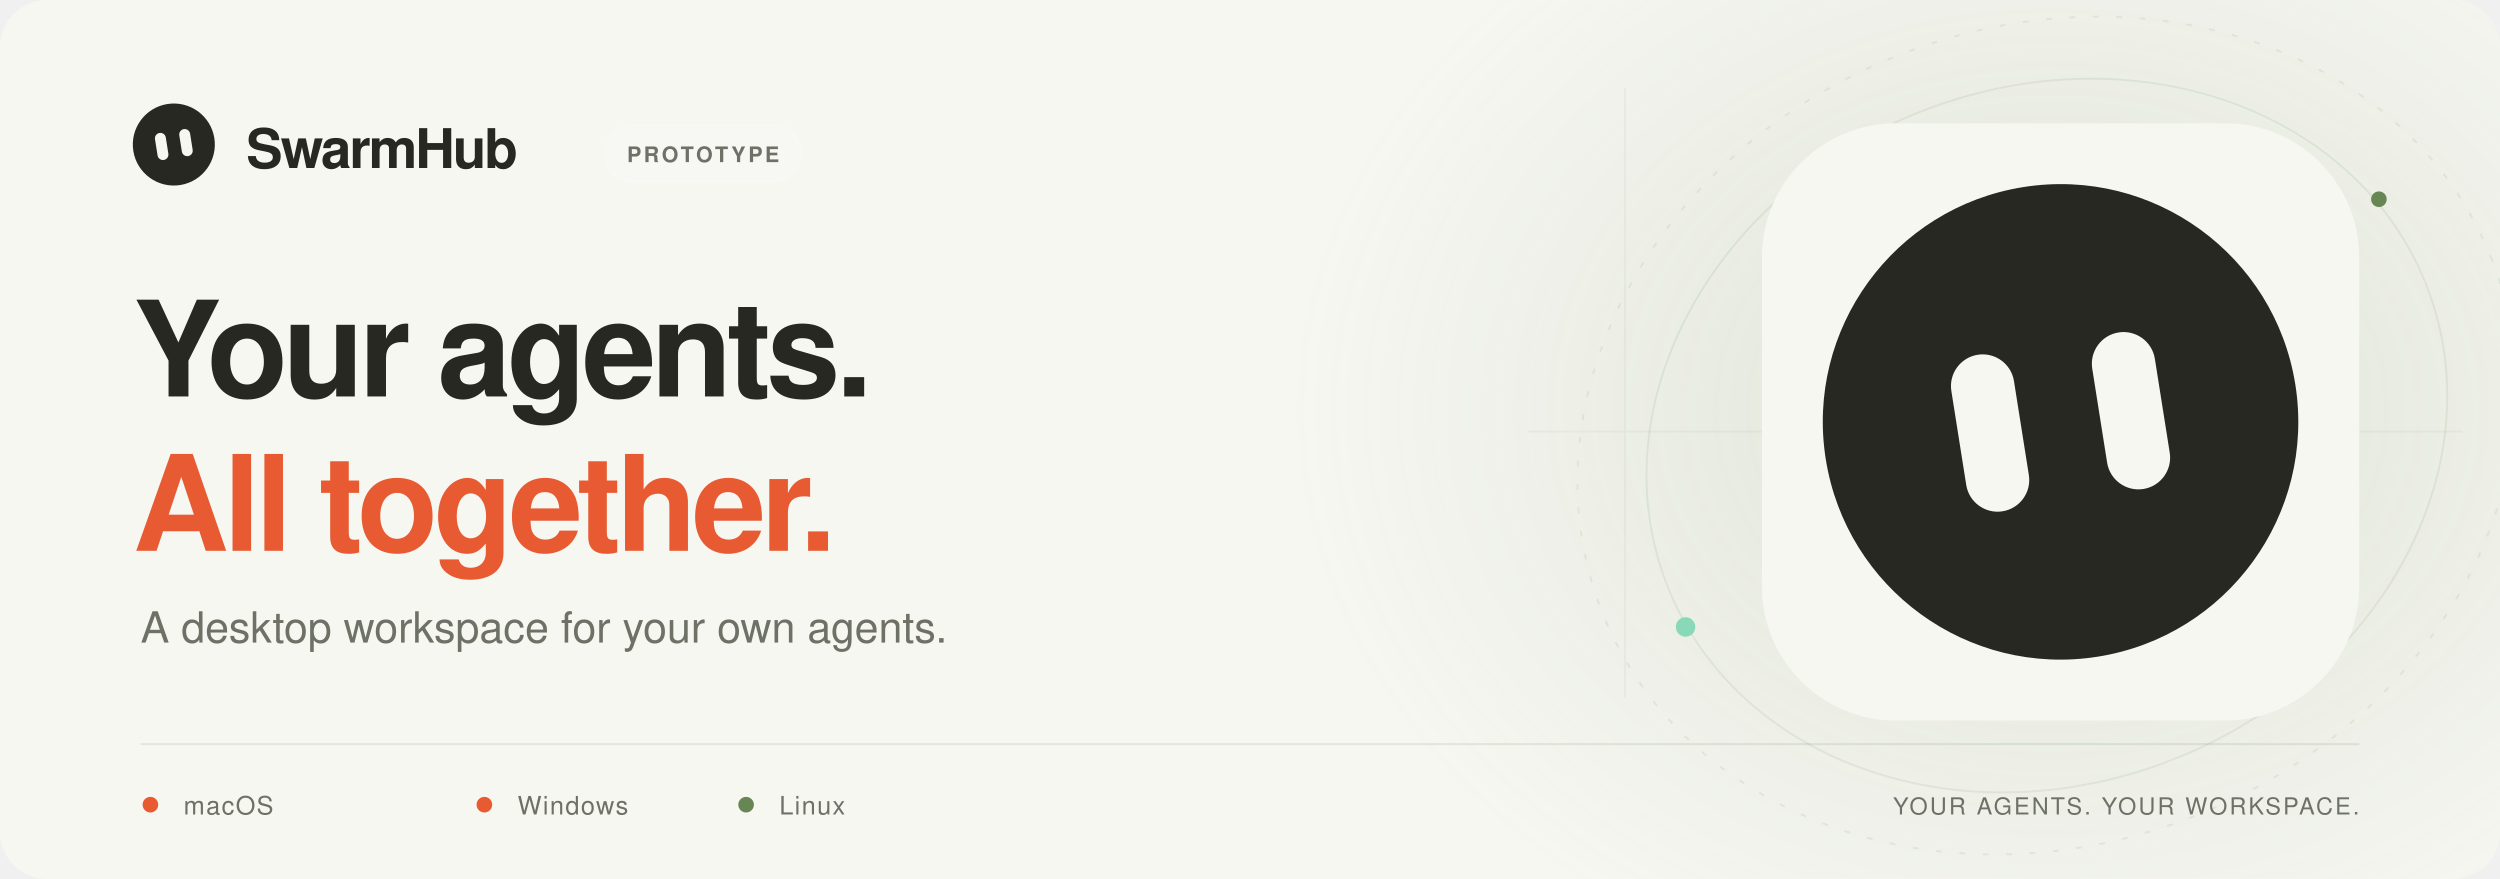
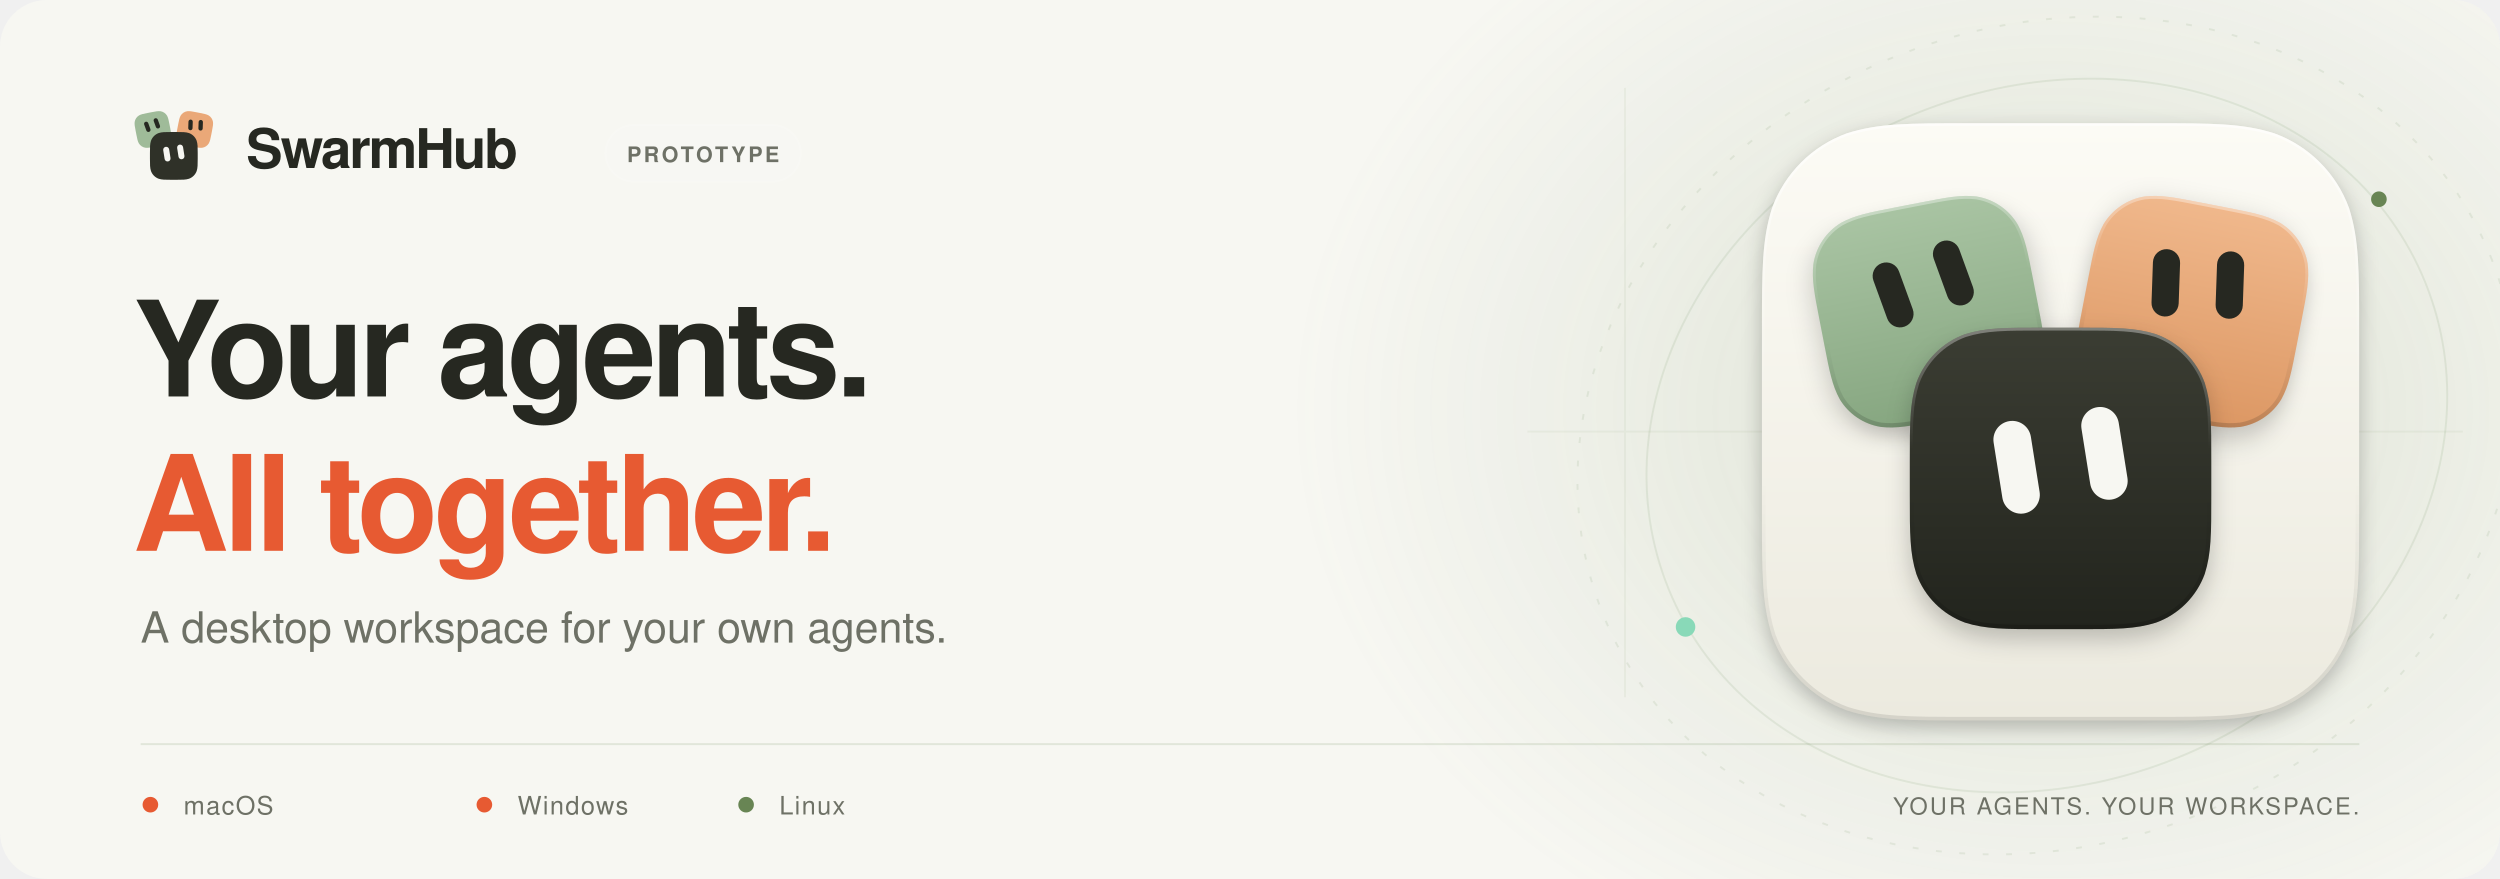
<svg xmlns="http://www.w3.org/2000/svg" width="1280" height="450" viewBox="0 0 1280 450" fill="none" role="img" aria-labelledby="title description">
  <defs>
    <linearGradient id="canvas" x1="0" y1="0" x2="1280" y2="450" gradientUnits="userSpaceOnUse">
      <stop stop-color="#f7f7f2" />
      <stop offset="0.55" stop-color="#f7f7f2" />
      <stop offset="1" stop-color="#f7f7f2" />
    </linearGradient>
    <radialGradient id="halo" cx="0" cy="0" r="1" gradientTransform="translate(1050 210) scale(390 310)" gradientUnits="userSpaceOnUse">
      <stop stop-color="#688554" stop-opacity="0.18" />
      <stop offset="1" stop-color="#688554" stop-opacity="0" />
    </radialGradient>
    <linearGradient id="accent" x1="72" y1="0" x2="632" y2="0" gradientUnits="userSpaceOnUse">
      <stop stop-color="#e75a32" />
      <stop offset="1" stop-color="#e75a32" />
    </linearGradient>
    <clipPath id="bounds">
      <rect width="1280" height="450" rx="24" />
    </clipPath>
  </defs>
  <g clip-path="url(#bounds)">
    <rect width="1280" height="450" fill="url(#canvas)" />
    <rect width="1280" height="450" fill="url(#halo)" />
    <g stroke="#688554" stroke-opacity="0.12">
      <ellipse cx="1048" cy="223" rx="209" ry="178" transform="rotate(-22 1048 223)" />
      <ellipse cx="1048" cy="223" rx="245" ry="209" transform="rotate(-22 1048 223)" stroke-dasharray="3 9" />
      <path d="M832 45V357M782 221H1261" stroke-opacity="0.07" />
    </g>
    <circle cx="863" cy="321" r="5" fill="#89D9B8" />
    <circle cx="1218" cy="102" r="4" fill="#688554" />
    <g font-family="-apple-system, BlinkMacSystemFont, 'Segoe UI', Helvetica, Arial, sans-serif">
      <svg x="68" y="53" width="42" height="42" viewBox="0 0 30 30">
-         <g transform="rotate(-9 15 15)">
-           <circle cx="15" cy="15" r="15" fill="#262821" />
-           <g fill="#f7f7f2">
-             <rect x="8.5" y="10" width="4" height="10" rx="2" />
-             <rect x="17.5" y="10" width="4" height="10" rx="2" />
+         <g transform="translate(15 15) scale(0.042) translate(-512 -491)">
+           <g transform="rotate(-11 330 360)">
+             <path d="M312.99 210L347.01 210C385.3 210 404.45 210 425.06 216.52C447.56 224.71 465.29 242.44 473.48 264.94C480 285.55 480 304.7 480 342.99L480 377.01C480 415.3 480 434.45 473.48 455.06C465.29 477.56 447.56 495.29 425.06 503.48C404.45 510 385.3 510 347.01 510L312.99 510C274.7 510 255.55 510 234.94 503.48C212.44 495.29 194.71 477.56 186.52 455.06C180 434.45 180 415.3 180 377.01L180 342.99C180 304.7 180 285.55 186.52 264.94C194.71 242.44 212.44 224.71 234.94 216.52C255.55 210 274.7 210 312.99 210Z" fill="#9fbb99" />
+             <g transform="rotate(-9 330 321)" fill="#262821">
+               <rect x="267" y="274.5" width="37.5" height="93" rx="18.75" />
+               <rect x="355.5" y="274.5" width="37.5" height="93" rx="18.75" />
+             </g>
+           </g>
+           <g transform="rotate(11 694 360)">
+             <path d="M676.99 210L711.01 210C749.3 210 768.45 210 789.06 216.52C811.56 224.71 829.29 242.44 837.48 264.94C844 285.55 844 304.7 844 342.99L844 377.01C844 415.3 844 434.45 837.48 455.06C829.29 477.56 811.56 495.29 789.06 503.48C768.45 510 749.3 510 711.01 510L676.99 510C638.7 510 619.55 510 598.94 503.48C576.44 495.29 558.71 477.56 550.52 455.06C544 434.45 544 415.3 544 377.01L544 342.99C544 304.7 544 285.55 550.52 264.94C558.71 242.44 576.44 224.71 598.94 216.52C619.55 210 638.7 210 676.99 210Z" fill="#eaa878" />
+             <g transform="rotate(-9 694 321)" fill="#262821">
+               <rect x="631" y="274.5" width="37.5" height="93" rx="18.75" />
+               <rect x="719.5" y="274.5" width="37.5" height="93" rx="18.75" />
+             </g>
+           </g>
+           <g transform="rotate(0 512 590)">
+             <path d="M488.42 382L535.58 382C588.68 382 615.24 382 643.82 391.04C675.02 402.4 699.6 426.98 710.96 458.18C720 486.76 720 513.32 720 566.42L720 613.58C720 666.68 720 693.24 710.96 721.82C699.6 753.02 675.02 777.6 643.82 788.96C615.24 798 588.68 798 535.58 798L488.42 798C435.32 798 408.76 798 380.18 788.96C348.98 777.6 324.4 753.02 313.04 721.82C304 693.24 304 666.68 304 613.58L304 566.42C304 513.32 304 486.76 313.04 458.18C324.4 426.98 348.98 402.4 380.18 391.04C408.76 382 435.32 382 488.42 382Z" fill="#2f3128" />
+             <g transform="rotate(-9 512 565.04)" fill="#f7f7f2">
+               <rect x="424.64" y="500.56" width="52" height="128.96" rx="26" />
+               <rect x="547.36" y="500.56" width="52" height="128.96" rx="26" />
+             </g>
          </g>
        </g>
      </svg>
      <text x="126" y="86" fill="#262821" font-size="28" font-weight="750" letter-spacing="-1">SwarmHub</text>
      <rect x="310" y="64" width="100" height="29" rx="14.5" fill="#FFFFFF" fill-opacity="0.05" stroke="#FFFFFF" stroke-opacity="0.13" />
      <text x="360" y="83" text-anchor="middle" fill="#6e7166" font-size="11" font-weight="600" letter-spacing="1.4">PROTOTYPE</text>
      <text x="68" y="203" fill="#262821" font-size="68" font-weight="650" letter-spacing="-2.6">Your agents.</text>
      <text x="68" y="282" fill="url(#accent)" font-size="68" font-weight="650" letter-spacing="-2.6">All together.</text>
      <text x="72" y="329" fill="#6e7166" font-size="22">A desktop workspace for your own agents.</text>
      <path d="M72 381H1208" stroke="#688554" stroke-opacity="0.15" />
      <circle cx="77" cy="412" r="4" fill="#e75a32" />
      <text x="94" y="417" fill="#6e7166" font-size="13" font-weight="500" letter-spacing="0.7">macOS</text>
      <circle cx="248" cy="412" r="4" fill="#e75a32" />
      <text x="265" y="417" fill="#6e7166" font-size="13" font-weight="500" letter-spacing="0.7">Windows</text>
      <circle cx="382" cy="412" r="4" fill="#688554" />
      <text x="399" y="417" fill="#6e7166" font-size="13" font-weight="500" letter-spacing="0.7">Linux</text>
      <text x="1208" y="417" text-anchor="end" fill="#6e7166" font-size="12" letter-spacing="1.1">YOUR AGENTS. YOUR WORKSPACE.</text>
    </g>
    <svg viewBox="0 0 1024 1024" x="865" y="26" width="380" height="380">
-       <rect x="100" y="100" width="824" height="824" rx="185" fill="#f7f7f2" />
-       <svg x="184" y="184" width="656" height="656" viewBox="0 0 30 30">
-         <g transform="rotate(-9 15 15)">
-           <circle cx="15" cy="15" r="15" fill="#262821" />
-           <g fill="#f7f7f2">
-             <rect x="8.5" y="10" width="4" height="10" rx="2" />
-             <rect x="17.5" y="10" width="4" height="10" rx="2" />
+       <defs>
+         <linearGradient id="swarmhub-icon-tile" x1="0" y1="0" x2="0" y2="1">
+           <stop offset="0" stop-color="#fcfbf5" />
+           <stop offset="1" stop-color="#eceadf" />
+         </linearGradient>
+         <linearGradient id="swarmhub-icon-tile-edge" x1="0" y1="0" x2="0" y2="1">
+           <stop offset="0" stop-color="#ffffff" stop-opacity="0.6" />
+           <stop offset="0.45" stop-color="#ffffff" stop-opacity="0" />
+         </linearGradient>
+         <linearGradient id="swarmhub-icon-tile-foot" x1="0" y1="0" x2="0" y2="1">
+           <stop offset="0.6" stop-color="#000000" stop-opacity="0" />
+           <stop offset="1" stop-color="#000000" stop-opacity="0.1" />
+         </linearGradient>
+         <clipPath id="swarmhub-icon-tile-clip">
+           <path d="M383.41 100L640.59 100C722.19 100 763 100 806.92 113.89C854.88 131.34 892.66 169.12 910.11 217.08C924 261 924 301.81 924 383.41L924 640.59C924 722.19 924 763 910.11 806.92C892.66 854.88 854.88 892.66 806.92 910.11C763 924 722.19 924 640.59 924L383.41 924C301.81 924 261 924 217.08 910.11C169.12 892.66 131.34 854.88 113.89 806.92C100 763 100 722.19 100 640.59L100 383.41C100 301.81 100 261 113.89 217.08C131.34 169.12 169.12 131.34 217.08 113.89C261 100 301.81 100 383.41 100Z" />
+         </clipPath>
+         <filter id="swarmhub-icon-tile-shadow" x="-40%" y="-40%" width="180%" height="180%">
+           <feGaussianBlur stdDeviation="14" />
+         </filter>
+         <linearGradient id="swarmhub-icon-face-edge" x1="0" y1="0" x2="0" y2="1">
+           <stop offset="0" stop-color="#ffffff" stop-opacity="0.5" />
+           <stop offset="0.4" stop-color="#ffffff" stop-opacity="0" />
+         </linearGradient>
+         <linearGradient id="swarmhub-icon-face-foot" x1="0" y1="0" x2="0" y2="1">
+           <stop offset="0.55" stop-color="#000000" stop-opacity="0" />
+           <stop offset="1" stop-color="#000000" stop-opacity="0.16" />
+         </linearGradient>
+         <filter id="swarmhub-icon-face-shadow" x="-40%" y="-40%" width="180%" height="180%">
+           <feGaussianBlur stdDeviation="16" />
+         </filter>
+         <linearGradient id="swarmhub-icon-left" x1="0" y1="0" x2="0" y2="1">
+           <stop offset="0" stop-color="#a9c4a3" />
+           <stop offset="1" stop-color="#86a680" />
+         </linearGradient>
+         <clipPath id="swarmhub-icon-left-clip">
+           <path d="M312.99 210L347.01 210C385.3 210 404.45 210 425.06 216.52C447.56 224.71 465.29 242.44 473.48 264.94C480 285.55 480 304.7 480 342.99L480 377.01C480 415.3 480 434.45 473.48 455.06C465.29 477.56 447.56 495.29 425.06 503.48C404.45 510 385.3 510 347.01 510L312.99 510C274.7 510 255.55 510 234.94 503.48C212.44 495.29 194.71 477.56 186.52 455.06C180 434.45 180 415.3 180 377.01L180 342.99C180 304.7 180 285.55 186.52 264.94C194.71 242.44 212.44 224.71 234.94 216.52C255.55 210 274.7 210 312.99 210Z" />
+         </clipPath>
+         <linearGradient id="swarmhub-icon-right" x1="0" y1="0" x2="0" y2="1">
+           <stop offset="0" stop-color="#f0b88c" />
+           <stop offset="1" stop-color="#dc9763" />
+         </linearGradient>
+         <clipPath id="swarmhub-icon-right-clip">
+           <path d="M676.99 210L711.01 210C749.3 210 768.45 210 789.06 216.52C811.56 224.71 829.29 242.44 837.48 264.94C844 285.55 844 304.7 844 342.99L844 377.01C844 415.3 844 434.45 837.48 455.06C829.29 477.56 811.56 495.29 789.06 503.48C768.45 510 749.3 510 711.01 510L676.99 510C638.7 510 619.55 510 598.94 503.48C576.44 495.29 558.71 477.56 550.52 455.06C544 434.45 544 415.3 544 377.01L544 342.99C544 304.7 544 285.55 550.52 264.94C558.71 242.44 576.44 224.71 598.94 216.52C619.55 210 638.7 210 676.99 210Z" />
+         </clipPath>
+         <linearGradient id="swarmhub-icon-front" x1="0" y1="0" x2="0" y2="1">
+           <stop offset="0" stop-color="#3b3d33" />
+           <stop offset="1" stop-color="#22241d" />
+         </linearGradient>
+         <clipPath id="swarmhub-icon-front-clip">
+           <path d="M488.42 382L535.58 382C588.68 382 615.24 382 643.82 391.04C675.02 402.4 699.6 426.98 710.96 458.18C720 486.76 720 513.32 720 566.42L720 613.58C720 666.68 720 693.24 710.96 721.82C699.6 753.02 675.02 777.6 643.82 788.96C615.24 798 588.68 798 535.58 798L488.42 798C435.32 798 408.76 798 380.18 788.96C348.98 777.6 324.4 753.02 313.04 721.82C304 693.24 304 666.68 304 613.58L304 566.42C304 513.32 304 486.76 313.04 458.18C324.4 426.98 348.98 402.4 380.18 391.04C408.76 382 435.32 382 488.42 382Z" />
+         </clipPath>
+       </defs>
+       <path d="M383.41 100L640.59 100C722.19 100 763 100 806.92 113.89C854.88 131.34 892.66 169.12 910.11 217.08C924 261 924 301.81 924 383.41L924 640.59C924 722.19 924 763 910.11 806.92C892.66 854.88 854.88 892.66 806.92 910.11C763 924 722.19 924 640.59 924L383.41 924C301.81 924 261 924 217.08 910.11C169.12 892.66 131.34 854.88 113.89 806.92C100 763 100 722.19 100 640.59L100 383.41C100 301.81 100 261 113.89 217.08C131.34 169.12 169.12 131.34 217.08 113.89C261 100 301.81 100 383.41 100Z" transform="translate(0 10)" fill="#000000" opacity="0.24" filter="url(#swarmhub-icon-tile-shadow)" />
+       <path d="M383.41 100L640.59 100C722.19 100 763 100 806.92 113.89C854.88 131.34 892.66 169.12 910.11 217.08C924 261 924 301.81 924 383.41L924 640.59C924 722.19 924 763 910.11 806.92C892.66 854.88 854.88 892.66 806.92 910.11C763 924 722.19 924 640.59 924L383.41 924C301.81 924 261 924 217.08 910.11C169.12 892.66 131.34 854.88 113.89 806.92C100 763 100 722.19 100 640.59L100 383.41C100 301.81 100 261 113.89 217.08C131.34 169.12 169.12 131.34 217.08 113.89C261 100 301.81 100 383.41 100Z" fill="url(#swarmhub-icon-tile)" />
+       <g clip-path="url(#swarmhub-icon-tile-clip)">
+         <path d="M383.41 100L640.59 100C722.19 100 763 100 806.92 113.89C854.88 131.34 892.66 169.12 910.11 217.08C924 261 924 301.81 924 383.41L924 640.59C924 722.19 924 763 910.11 806.92C892.66 854.88 854.88 892.66 806.92 910.11C763 924 722.19 924 640.59 924L383.41 924C301.81 924 261 924 217.08 910.11C169.12 892.66 131.34 854.88 113.89 806.92C100 763 100 722.19 100 640.59L100 383.41C100 301.81 100 261 113.89 217.08C131.34 169.12 169.12 131.34 217.08 113.89C261 100 301.81 100 383.41 100Z" fill="none" stroke="url(#swarmhub-icon-tile-foot)" stroke-width="10" />
+         <path d="M383.41 100L640.59 100C722.19 100 763 100 806.92 113.89C854.88 131.34 892.66 169.12 910.11 217.08C924 261 924 301.81 924 383.41L924 640.59C924 722.19 924 763 910.11 806.92C892.66 854.88 854.88 892.66 806.92 910.11C763 924 722.19 924 640.59 924L383.41 924C301.81 924 261 924 217.08 910.11C169.12 892.66 131.34 854.88 113.89 806.92C100 763 100 722.19 100 640.59L100 383.41C100 301.81 100 261 113.89 217.08C131.34 169.12 169.12 131.34 217.08 113.89C261 100 301.81 100 383.41 100Z" fill="none" stroke="url(#swarmhub-icon-tile-edge)" stroke-width="7" />
+       </g>
+       <g clip-path="url(#swarmhub-icon-tile-clip)">
+         <g transform="rotate(-11 330 360)">
+           <path d="M312.99 210L347.01 210C385.3 210 404.45 210 425.06 216.52C447.56 224.71 465.29 242.44 473.48 264.94C480 285.55 480 304.7 480 342.99L480 377.01C480 415.3 480 434.45 473.48 455.06C465.29 477.56 447.56 495.29 425.06 503.48C404.45 510 385.3 510 347.01 510L312.99 510C274.7 510 255.55 510 234.94 503.48C212.44 495.29 194.71 477.56 186.52 455.06C180 434.45 180 415.3 180 377.01L180 342.99C180 304.7 180 285.55 186.52 264.94C194.71 242.44 212.44 224.71 234.94 216.52C255.55 210 274.7 210 312.99 210Z" transform="translate(0 14)" fill="#000000" opacity="0.22" filter="url(#swarmhub-icon-face-shadow)" />
+           <path d="M312.99 210L347.01 210C385.3 210 404.45 210 425.06 216.52C447.56 224.71 465.29 242.44 473.48 264.94C480 285.55 480 304.7 480 342.99L480 377.01C480 415.3 480 434.45 473.48 455.06C465.29 477.56 447.56 495.29 425.06 503.48C404.45 510 385.3 510 347.01 510L312.99 510C274.7 510 255.55 510 234.94 503.48C212.44 495.29 194.71 477.56 186.52 455.06C180 434.45 180 415.3 180 377.01L180 342.99C180 304.7 180 285.55 186.52 264.94C194.71 242.44 212.44 224.71 234.94 216.52C255.55 210 274.7 210 312.99 210Z" fill="url(#swarmhub-icon-left)" />
+           <g clip-path="url(#swarmhub-icon-left-clip)">
+             <path d="M312.99 210L347.01 210C385.3 210 404.45 210 425.06 216.52C447.56 224.71 465.29 242.44 473.48 264.94C480 285.55 480 304.7 480 342.99L480 377.01C480 415.3 480 434.45 473.48 455.06C465.29 477.56 447.56 495.29 425.06 503.48C404.45 510 385.3 510 347.01 510L312.99 510C274.7 510 255.55 510 234.94 503.48C212.44 495.29 194.71 477.56 186.52 455.06C180 434.45 180 415.3 180 377.01L180 342.99C180 304.7 180 285.55 186.52 264.94C194.71 242.44 212.44 224.71 234.94 216.52C255.55 210 274.7 210 312.99 210Z" fill="none" stroke="url(#swarmhub-icon-face-foot)" stroke-width="12" />
+             <path d="M312.99 210L347.01 210C385.3 210 404.45 210 425.06 216.52C447.56 224.71 465.29 242.44 473.48 264.94C480 285.55 480 304.7 480 342.99L480 377.01C480 415.3 480 434.45 473.48 455.06C465.29 477.56 447.56 495.29 425.06 503.48C404.45 510 385.3 510 347.01 510L312.99 510C274.7 510 255.55 510 234.94 503.48C212.44 495.29 194.71 477.56 186.52 455.06C180 434.45 180 415.3 180 377.01L180 342.99C180 304.7 180 285.55 186.52 264.94C194.71 242.44 212.44 224.71 234.94 216.52C255.55 210 274.7 210 312.99 210Z" fill="none" stroke="url(#swarmhub-icon-face-edge)" stroke-width="8" opacity="0.7" />
+           </g>
+           <g transform="rotate(-9 330 321)" fill="#262821">
+             <rect x="267" y="274.5" width="37.5" height="93" rx="18.75" />
+             <rect x="355.5" y="274.5" width="37.5" height="93" rx="18.75" />
          </g>
        </g>
-       </svg>
+         <g transform="rotate(11 694 360)">
+           <path d="M676.99 210L711.01 210C749.3 210 768.45 210 789.06 216.52C811.56 224.71 829.29 242.44 837.48 264.94C844 285.55 844 304.7 844 342.99L844 377.01C844 415.3 844 434.45 837.48 455.06C829.29 477.56 811.56 495.29 789.06 503.48C768.45 510 749.3 510 711.01 510L676.99 510C638.7 510 619.55 510 598.94 503.48C576.44 495.29 558.71 477.56 550.52 455.06C544 434.45 544 415.3 544 377.01L544 342.99C544 304.7 544 285.55 550.52 264.94C558.71 242.44 576.44 224.71 598.94 216.52C619.55 210 638.7 210 676.99 210Z" transform="translate(0 14)" fill="#000000" opacity="0.22" filter="url(#swarmhub-icon-face-shadow)" />
+           <path d="M676.99 210L711.01 210C749.3 210 768.45 210 789.06 216.52C811.56 224.71 829.29 242.44 837.48 264.94C844 285.55 844 304.7 844 342.99L844 377.01C844 415.3 844 434.45 837.48 455.06C829.29 477.56 811.56 495.29 789.06 503.48C768.45 510 749.3 510 711.01 510L676.99 510C638.7 510 619.55 510 598.94 503.48C576.44 495.29 558.71 477.56 550.52 455.06C544 434.45 544 415.3 544 377.01L544 342.99C544 304.7 544 285.55 550.52 264.94C558.71 242.44 576.44 224.71 598.94 216.52C619.55 210 638.7 210 676.99 210Z" fill="url(#swarmhub-icon-right)" />
+           <g clip-path="url(#swarmhub-icon-right-clip)">
+             <path d="M676.99 210L711.01 210C749.3 210 768.45 210 789.06 216.52C811.56 224.71 829.29 242.44 837.48 264.94C844 285.55 844 304.7 844 342.99L844 377.01C844 415.3 844 434.45 837.48 455.06C829.29 477.56 811.56 495.29 789.06 503.48C768.45 510 749.3 510 711.01 510L676.99 510C638.7 510 619.55 510 598.94 503.48C576.44 495.29 558.71 477.56 550.52 455.06C544 434.45 544 415.3 544 377.01L544 342.99C544 304.7 544 285.55 550.52 264.94C558.71 242.44 576.44 224.71 598.94 216.52C619.55 210 638.7 210 676.99 210Z" fill="none" stroke="url(#swarmhub-icon-face-foot)" stroke-width="12" />
+             <path d="M676.99 210L711.01 210C749.3 210 768.45 210 789.06 216.52C811.56 224.71 829.29 242.44 837.48 264.94C844 285.55 844 304.7 844 342.99L844 377.01C844 415.3 844 434.45 837.48 455.06C829.29 477.56 811.56 495.29 789.06 503.48C768.45 510 749.3 510 711.01 510L676.99 510C638.7 510 619.55 510 598.94 503.48C576.44 495.29 558.71 477.56 550.52 455.06C544 434.45 544 415.3 544 377.01L544 342.99C544 304.7 544 285.55 550.52 264.94C558.71 242.44 576.44 224.71 598.94 216.52C619.55 210 638.7 210 676.99 210Z" fill="none" stroke="url(#swarmhub-icon-face-edge)" stroke-width="8" opacity="0.7" />
+           </g>
+           <g transform="rotate(-9 694 321)" fill="#262821">
+             <rect x="631" y="274.5" width="37.5" height="93" rx="18.75" />
+             <rect x="719.5" y="274.5" width="37.5" height="93" rx="18.75" />
+           </g>
+         </g>
+         <g transform="rotate(0 512 590)">
+           <path d="M488.42 382L535.58 382C588.68 382 615.24 382 643.82 391.04C675.02 402.4 699.6 426.98 710.96 458.18C720 486.76 720 513.32 720 566.42L720 613.58C720 666.68 720 693.24 710.96 721.82C699.6 753.02 675.02 777.6 643.82 788.96C615.24 798 588.68 798 535.58 798L488.42 798C435.32 798 408.76 798 380.18 788.96C348.98 777.6 324.4 753.02 313.04 721.82C304 693.24 304 666.68 304 613.58L304 566.42C304 513.32 304 486.76 313.04 458.18C324.4 426.98 348.98 402.4 380.18 391.04C408.76 382 435.32 382 488.42 382Z" transform="translate(0 14)" fill="#000000" opacity="0.22" filter="url(#swarmhub-icon-face-shadow)" />
+           <path d="M488.42 382L535.58 382C588.68 382 615.24 382 643.82 391.04C675.02 402.4 699.6 426.98 710.96 458.18C720 486.76 720 513.32 720 566.42L720 613.58C720 666.68 720 693.24 710.96 721.82C699.6 753.02 675.02 777.6 643.82 788.96C615.24 798 588.68 798 535.58 798L488.42 798C435.32 798 408.76 798 380.18 788.96C348.98 777.6 324.4 753.02 313.04 721.82C304 693.24 304 666.68 304 613.58L304 566.42C304 513.32 304 486.76 313.04 458.18C324.4 426.98 348.98 402.4 380.18 391.04C408.76 382 435.32 382 488.42 382Z" fill="url(#swarmhub-icon-front)" />
+           <g clip-path="url(#swarmhub-icon-front-clip)">
+             <path d="M488.42 382L535.58 382C588.68 382 615.24 382 643.82 391.04C675.02 402.4 699.6 426.98 710.96 458.18C720 486.76 720 513.32 720 566.42L720 613.58C720 666.68 720 693.24 710.96 721.82C699.6 753.02 675.02 777.6 643.82 788.96C615.24 798 588.68 798 535.58 798L488.42 798C435.32 798 408.76 798 380.18 788.96C348.98 777.6 324.4 753.02 313.04 721.82C304 693.24 304 666.68 304 613.58L304 566.42C304 513.32 304 486.76 313.04 458.18C324.4 426.98 348.98 402.4 380.18 391.04C408.76 382 435.32 382 488.42 382Z" fill="none" stroke="url(#swarmhub-icon-face-foot)" stroke-width="12" />
+             <path d="M488.42 382L535.58 382C588.68 382 615.24 382 643.82 391.04C675.02 402.4 699.6 426.98 710.96 458.18C720 486.76 720 513.32 720 566.42L720 613.58C720 666.68 720 693.24 710.96 721.82C699.6 753.02 675.02 777.6 643.82 788.96C615.24 798 588.68 798 535.58 798L488.42 798C435.32 798 408.76 798 380.18 788.96C348.98 777.6 324.4 753.02 313.04 721.82C304 693.24 304 666.68 304 613.58L304 566.42C304 513.32 304 486.76 313.04 458.18C324.4 426.98 348.98 402.4 380.18 391.04C408.76 382 435.32 382 488.42 382Z" fill="none" stroke="url(#swarmhub-icon-face-edge)" stroke-width="8" opacity="0.7" />
+           </g>
+           <g transform="rotate(-9 512 565.04)" fill="#f7f7f2">
+             <rect x="424.64" y="500.56" width="52" height="128.96" rx="26" />
+             <rect x="547.36" y="500.56" width="52" height="128.96" rx="26" />
+           </g>
+         </g>
+       </g>
    </svg>
  </g>
</svg>
